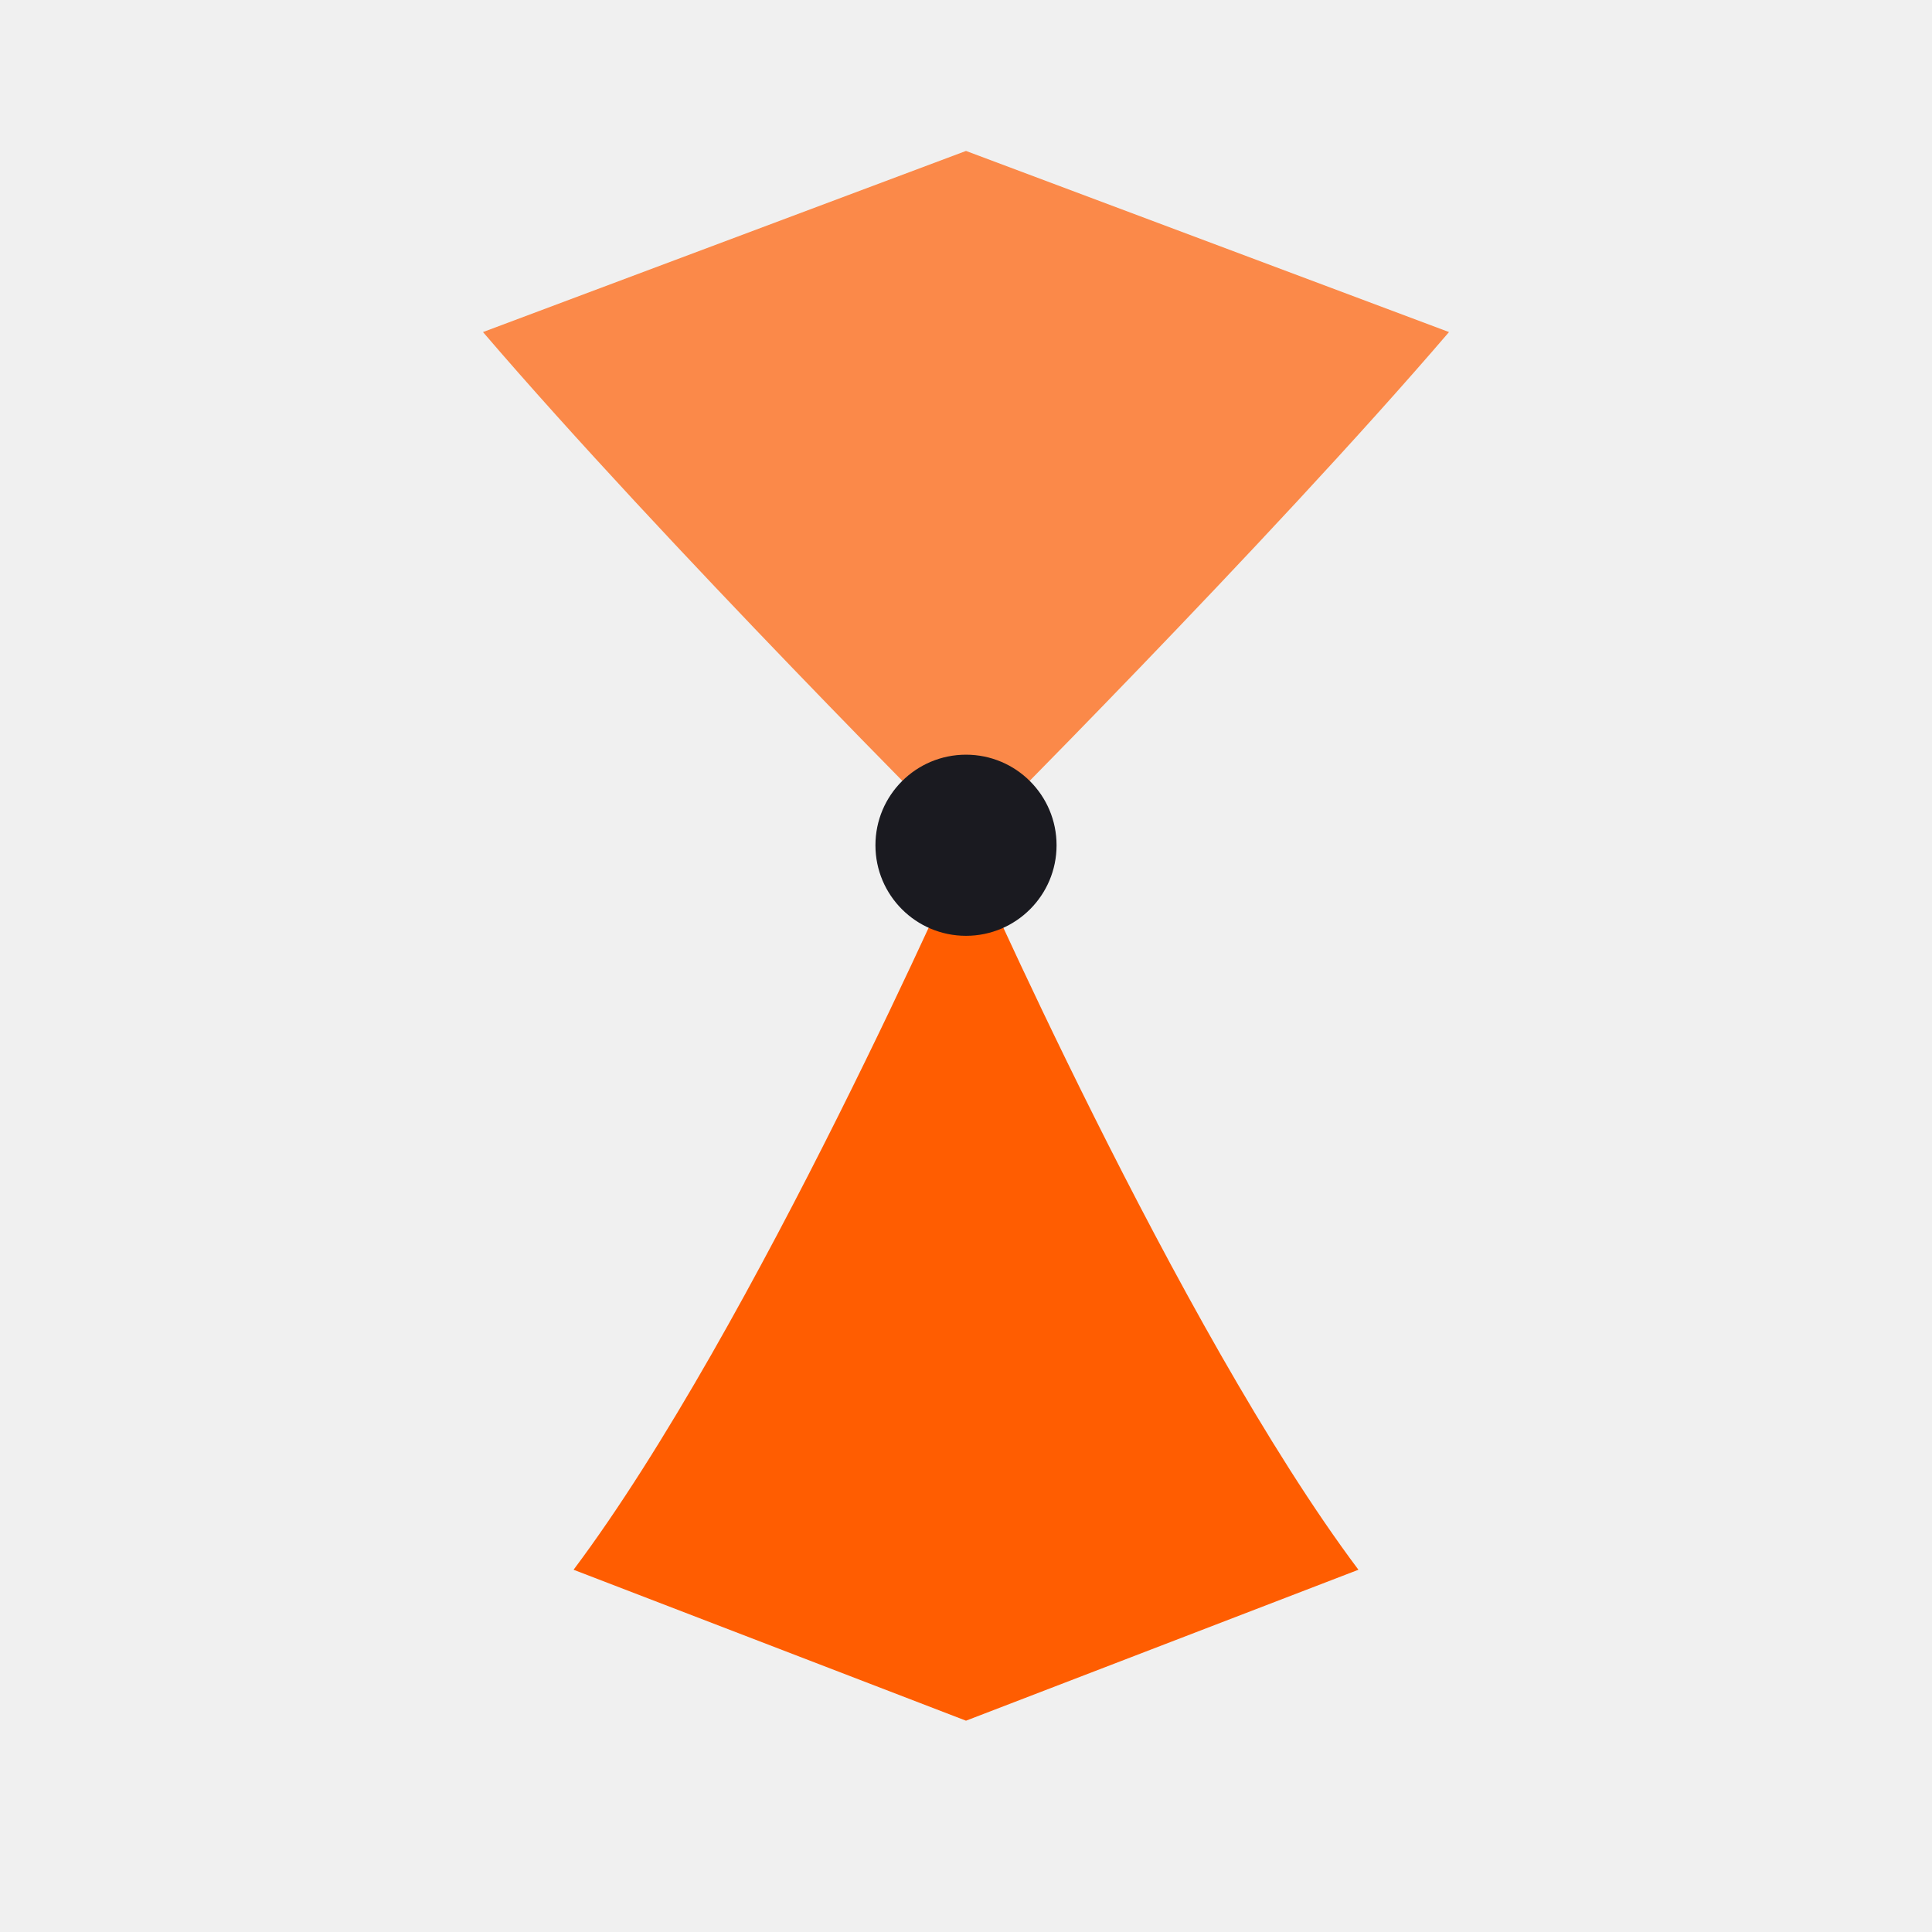
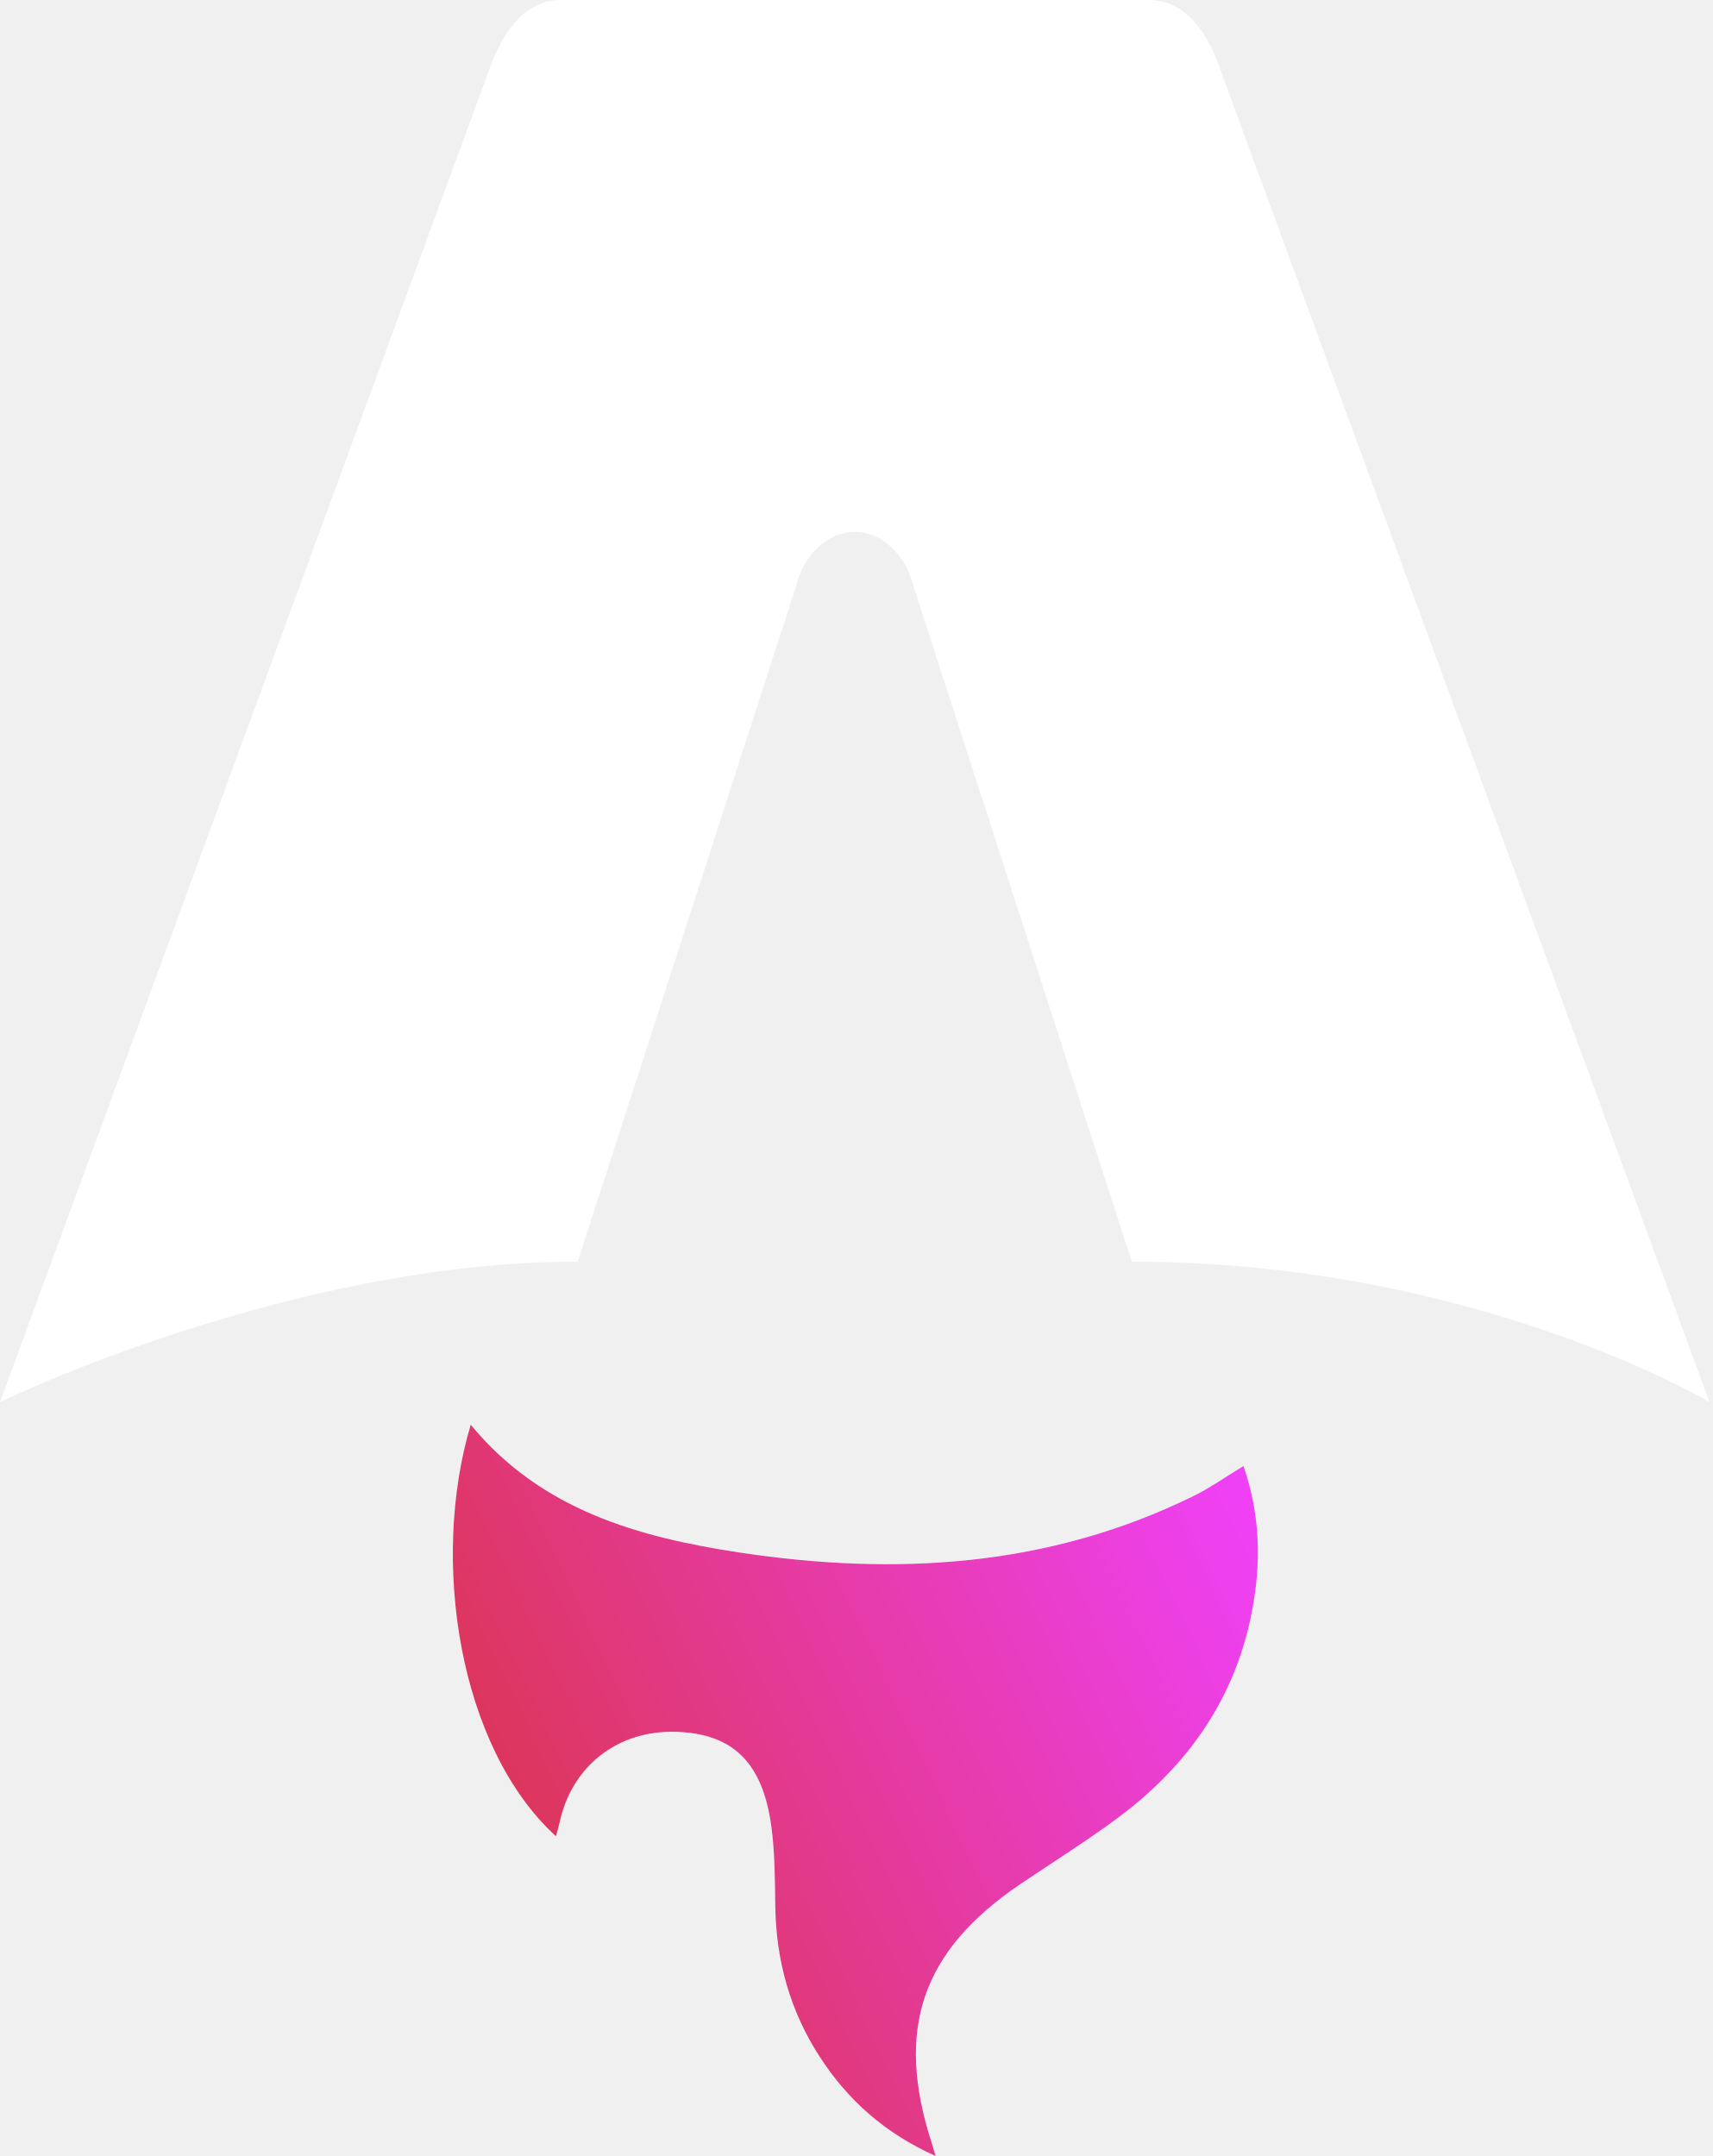
- <svg xmlns="http://www.w3.org/2000/svg" viewBox="0 0 32 32" fill="none">
-   <path d="M9.5 26C12.5 22 16 14 16 14C16 14 19.5 22 22.5 26L16 28.5L9.5 26Z" fill="#FF5D01" />
-   <path d="M16 14C16 14 11 9 8 5.5L16 2.5L24 5.5C21 9 16 14 16 14Z" fill="#FF5D01" opacity="0.7" />
-   <circle cx="16" cy="14" r="1.5" fill="#1A1A20" />
+ <svg fill="none" viewBox="0 0 85 107">
+   <path fill="#fff" d="M27.59 91.136c-4.834-4.418-6.246-13.703-4.232-20.429 3.492 4.241 8.33 5.584 13.342 6.343 7.737 1.17 15.336.732 22.523-2.804.822-.405 1.582-.943 2.48-1.489.675 1.957.85 3.932.615 5.943-.573 4.896-3.01 8.678-6.885 11.545-1.55 1.147-3.19 2.172-4.79 3.253-4.917 3.323-6.247 7.22-4.4 12.888.044.139.084.277.183.614-2.51-1.124-4.344-2.76-5.742-4.911-1.475-2.27-2.177-4.78-2.214-7.498-.019-1.322-.019-2.656-.197-3.96-.434-3.178-1.926-4.601-4.737-4.683-2.884-.084-5.166 1.699-5.771 4.507-.046.216-.113.429-.18.68l.004.001Z" />
+   <path fill="url(#a)" d="M27.59 91.136c-4.834-4.418-6.246-13.703-4.232-20.429 3.492 4.241 8.33 5.584 13.342 6.343 7.737 1.17 15.336.732 22.523-2.804.822-.405 1.582-.943 2.48-1.489.675 1.957.85 3.932.615 5.943-.573 4.896-3.01 8.678-6.885 11.545-1.55 1.147-3.19 2.172-4.79 3.253-4.917 3.323-6.247 7.22-4.4 12.888.044.139.084.277.183.614-2.51-1.124-4.344-2.76-5.742-4.911-1.475-2.27-2.177-4.78-2.214-7.498-.019-1.322-.019-2.656-.197-3.96-.434-3.178-1.926-4.601-4.737-4.683-2.884-.084-5.166 1.699-5.771 4.507-.046.216-.113.429-.18.68l.004.001Z" />
+   <path fill="#fff" d="M0 69.587s14.314-6.973 28.668-6.973L39.49 29.12c.405-1.62 1.588-2.72 2.924-2.72 1.335 0 2.518 1.1 2.924 2.72L56.16 62.614c17 0 28.668 6.973 28.668 6.973S60.514 3.352 60.467 3.219C59.769 1.261 58.591 0 57.003 0H27.827c-1.588 0-2.718 1.261-3.464 3.22C24.311 3.35 0 69.586 0 69.586Z" />
+   <defs>
+     <linearGradient id="a" x1="22.47" x2="69.145" y1="107" y2="84.947" gradientUnits="userSpaceOnUse">
+       <stop stop-color="#D83333" />
+       <stop offset="1" stop-color="#F041FF" />
+     </linearGradient>
+   </defs>
</svg>
